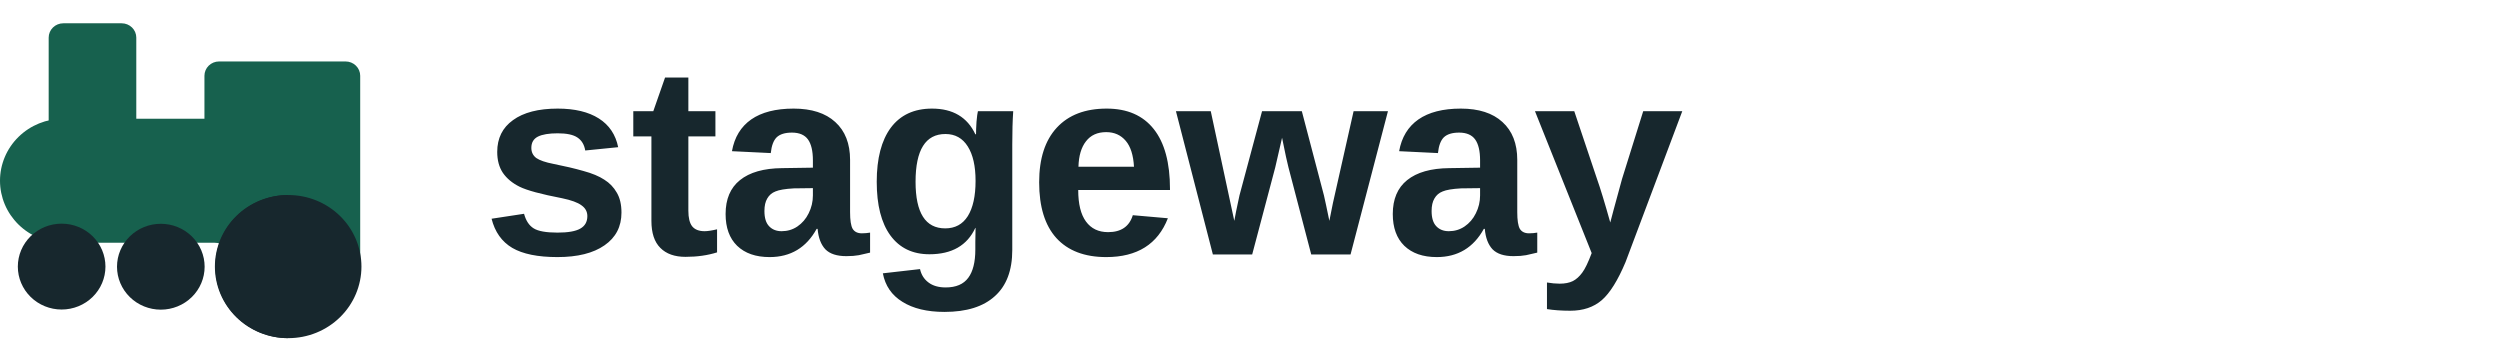
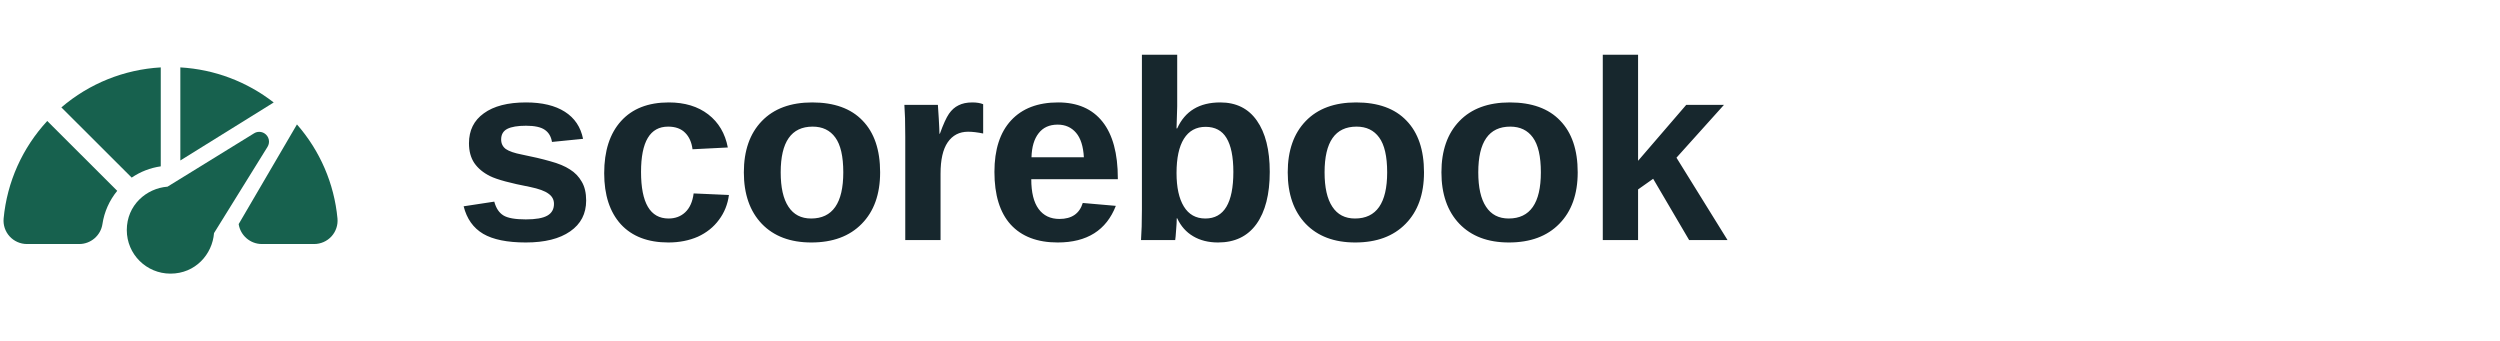
- <svg xmlns="http://www.w3.org/2000/svg" viewBox="0 0 166 24" role="img" aria-labelledby="title">
-   <svg x="0" y="0" width="24" height="24" viewBox="0 0 512 512">
-     <path fill="#17614E" d="M89.637 33C84.151 33 78.89 35.136 75.01 38.938C71.131 42.74 68.952 47.896 68.952 53.273V188.424C68.952 199.615 78.219 208.697 89.637 208.697H172.379C177.865 208.697 183.127 206.561 187.006 202.759C190.885 198.958 193.065 193.801 193.065 188.424V53.273C193.065 47.896 190.885 42.74 187.006 38.938C183.127 35.136 177.865 33 172.379 33H89.637Z" />
-     <path fill="#17614E" d="M89.637 168.152C65.864 168.152 43.064 177.407 26.254 193.882C9.444 210.357 0 232.701 0 256C0 279.299 9.444 301.644 26.254 318.119C43.064 334.593 65.864 343.849 89.637 343.849H310.283C315.769 343.849 321.03 341.713 324.909 337.911C328.789 334.109 330.968 328.953 330.968 323.576V188.424C330.968 183.048 328.789 177.891 324.909 174.089C321.03 170.287 315.769 168.152 310.283 168.152H89.637Z" />
-     <path fill="#17614E" d="M121.25 218.148C123.139 215.371 125.698 213.094 128.7 211.519C131.703 209.944 135.055 209.12 138.46 209.12H483.219C488.705 209.12 493.966 211.256 497.846 215.057C501.725 218.859 503.904 224.016 503.904 229.392C503.904 234.769 501.725 239.925 497.846 243.727C493.966 247.529 488.705 249.665 483.219 249.665H149.52L100.509 321.728C99.017 323.975 97.085 325.909 94.825 327.42C92.564 328.93 90.021 329.986 87.341 330.526C84.662 331.066 81.9 331.08 79.215 330.567C76.529 330.054 73.975 329.024 71.699 327.537C69.423 326.05 67.47 324.135 65.954 321.903C64.438 319.671 63.389 317.167 62.867 314.535C62.346 311.904 62.361 309.196 62.914 306.571C63.468 303.945 64.546 301.453 66.089 299.239L121.25 218.148Z" />
-     <path fill="#17614E" d="M310.282 87.061C304.796 87.061 299.535 89.197 295.656 92.999C291.776 96.8 289.597 101.957 289.597 107.334V323.576C289.597 332.496 295.527 340.335 304.215 342.957L483.489 397.018C486.582 397.948 489.855 398.154 493.044 397.619C496.234 397.085 499.251 395.824 501.853 393.939C504.455 392.054 506.569 389.597 508.026 386.766C509.483 383.935 510.242 380.808 510.242 377.637V107.334C510.242 101.957 508.063 96.8 504.184 92.999C500.304 89.197 495.043 87.061 489.557 87.061H310.282Z" />
-     <path fill="#17272D" d="M408.573 276.272C381.142 276.272 354.835 286.952 335.438 305.961C316.042 324.971 305.145 350.753 305.145 377.636C305.145 404.52 316.042 430.302 335.438 449.311C354.835 468.321 381.142 479 408.573 479C436.003 479 462.31 468.321 481.707 449.311C501.103 430.302 512 404.52 512 377.636C512 350.753 501.103 324.971 481.707 305.961C462.31 286.952 436.003 276.272 408.573 276.272Z" />
-     <path fill="#17272D" d="M407.832 276.272V479C380.401 479 354.094 468.321 334.698 449.311C315.301 430.302 304.404 404.52 304.404 377.636C304.404 350.753 315.301 324.971 334.698 305.961C354.094 286.952 380.401 276.272 407.832 276.272Z" />
-     <path fill="#17272D" d="M227.805 317C211.346 317 195.562 323.408 183.924 334.813C172.286 346.219 165.748 361.688 165.748 377.818C165.748 393.948 172.286 409.418 183.924 420.823C195.562 432.229 211.346 438.637 227.805 438.637C244.263 438.637 260.047 432.229 271.685 420.823C283.323 409.418 289.861 393.948 289.861 377.818C289.861 361.688 283.323 346.219 271.685 334.813C260.047 323.408 244.263 317 227.805 317Z" />
-     <path fill="#17272D" d="M87.318 316.819C70.86 316.819 55.075 323.226 43.438 334.632C31.8 346.038 25.262 361.507 25.262 377.637C25.262 393.767 31.8 409.236 43.438 420.642C55.075 432.048 70.86 438.455 87.318 438.455C103.776 438.455 119.561 432.048 131.199 420.642C142.836 409.236 149.375 393.767 149.375 377.637C149.375 361.507 142.836 346.038 131.199 334.632C119.561 323.226 103.776 316.819 87.318 316.819Z" />
+ <svg xmlns="http://www.w3.org/2000/svg" viewBox="0 0 176 24" role="img" aria-labelledby="title">
+   <svg x="0" y="0" width="24" height="24" viewBox="20 20 870 870" fill="none">
+     <path fill="#17614E" d="M694.714 360.252C686.232 354.976 675.826 355.413 667.969 360.497L447.548 496.375C393.424 500.553 343.572 543.61 343.572 607.178C343.572 668.831 393.601 718.309 455.046 718.309C518.838 718.309 561.952 668.738 566.183 614.853L702.758 394.677C710.037 382.944 706.436 367.537 694.714 360.252Z" />
+     <path fill="#17614E" d="M430.274 192C336.698 197.401 247.858 233.095 176.615 294.093L356.075 473.252C378.272 458.136 403.664 448.312 430.274 444.514V192Z" />
+     <path fill="#17614E" d="M140.588 328.747C77.186 397.248 38.005 484.335 29.259 577.567C27.698 594.191 33.25 610.821 44.504 623.194C55.806 635.614 71.925 642.743 88.737 642.743H222.352C251.708 642.743 277.1 620.858 281.419 591.834C286.065 560.604 299.209 531.315 319.158 507.016L140.588 328.747Z" />
+     <path fill="#17614E" d="M480.225 192V429.529L718.492 281.512C650.038 228.199 567.176 197.021 480.225 192Z" />
+     <path fill="#17614E" d="M881.24 577.572C872.868 488.289 836.58 404.636 777.83 337.545L629.095 591.901C633.435 620.889 658.806 642.742 688.147 642.742H821.767C838.578 642.742 854.693 635.609 866.005 623.194C877.244 610.826 882.806 594.191 881.24 577.572Z" />
  </svg>
-   <text x="32" y="16.9" fill="#17272d" font-family="IBM Plex Sans, Arial, sans-serif" font-size="18" font-weight="600" letter-spacing="-.18">stageway</text>
+   <text x="32" y="16.9" fill="#17272d" font-family="IBM Plex Sans, Arial, sans-serif" font-size="18" font-weight="600" letter-spacing="-.18">scorebook</text>
</svg>
